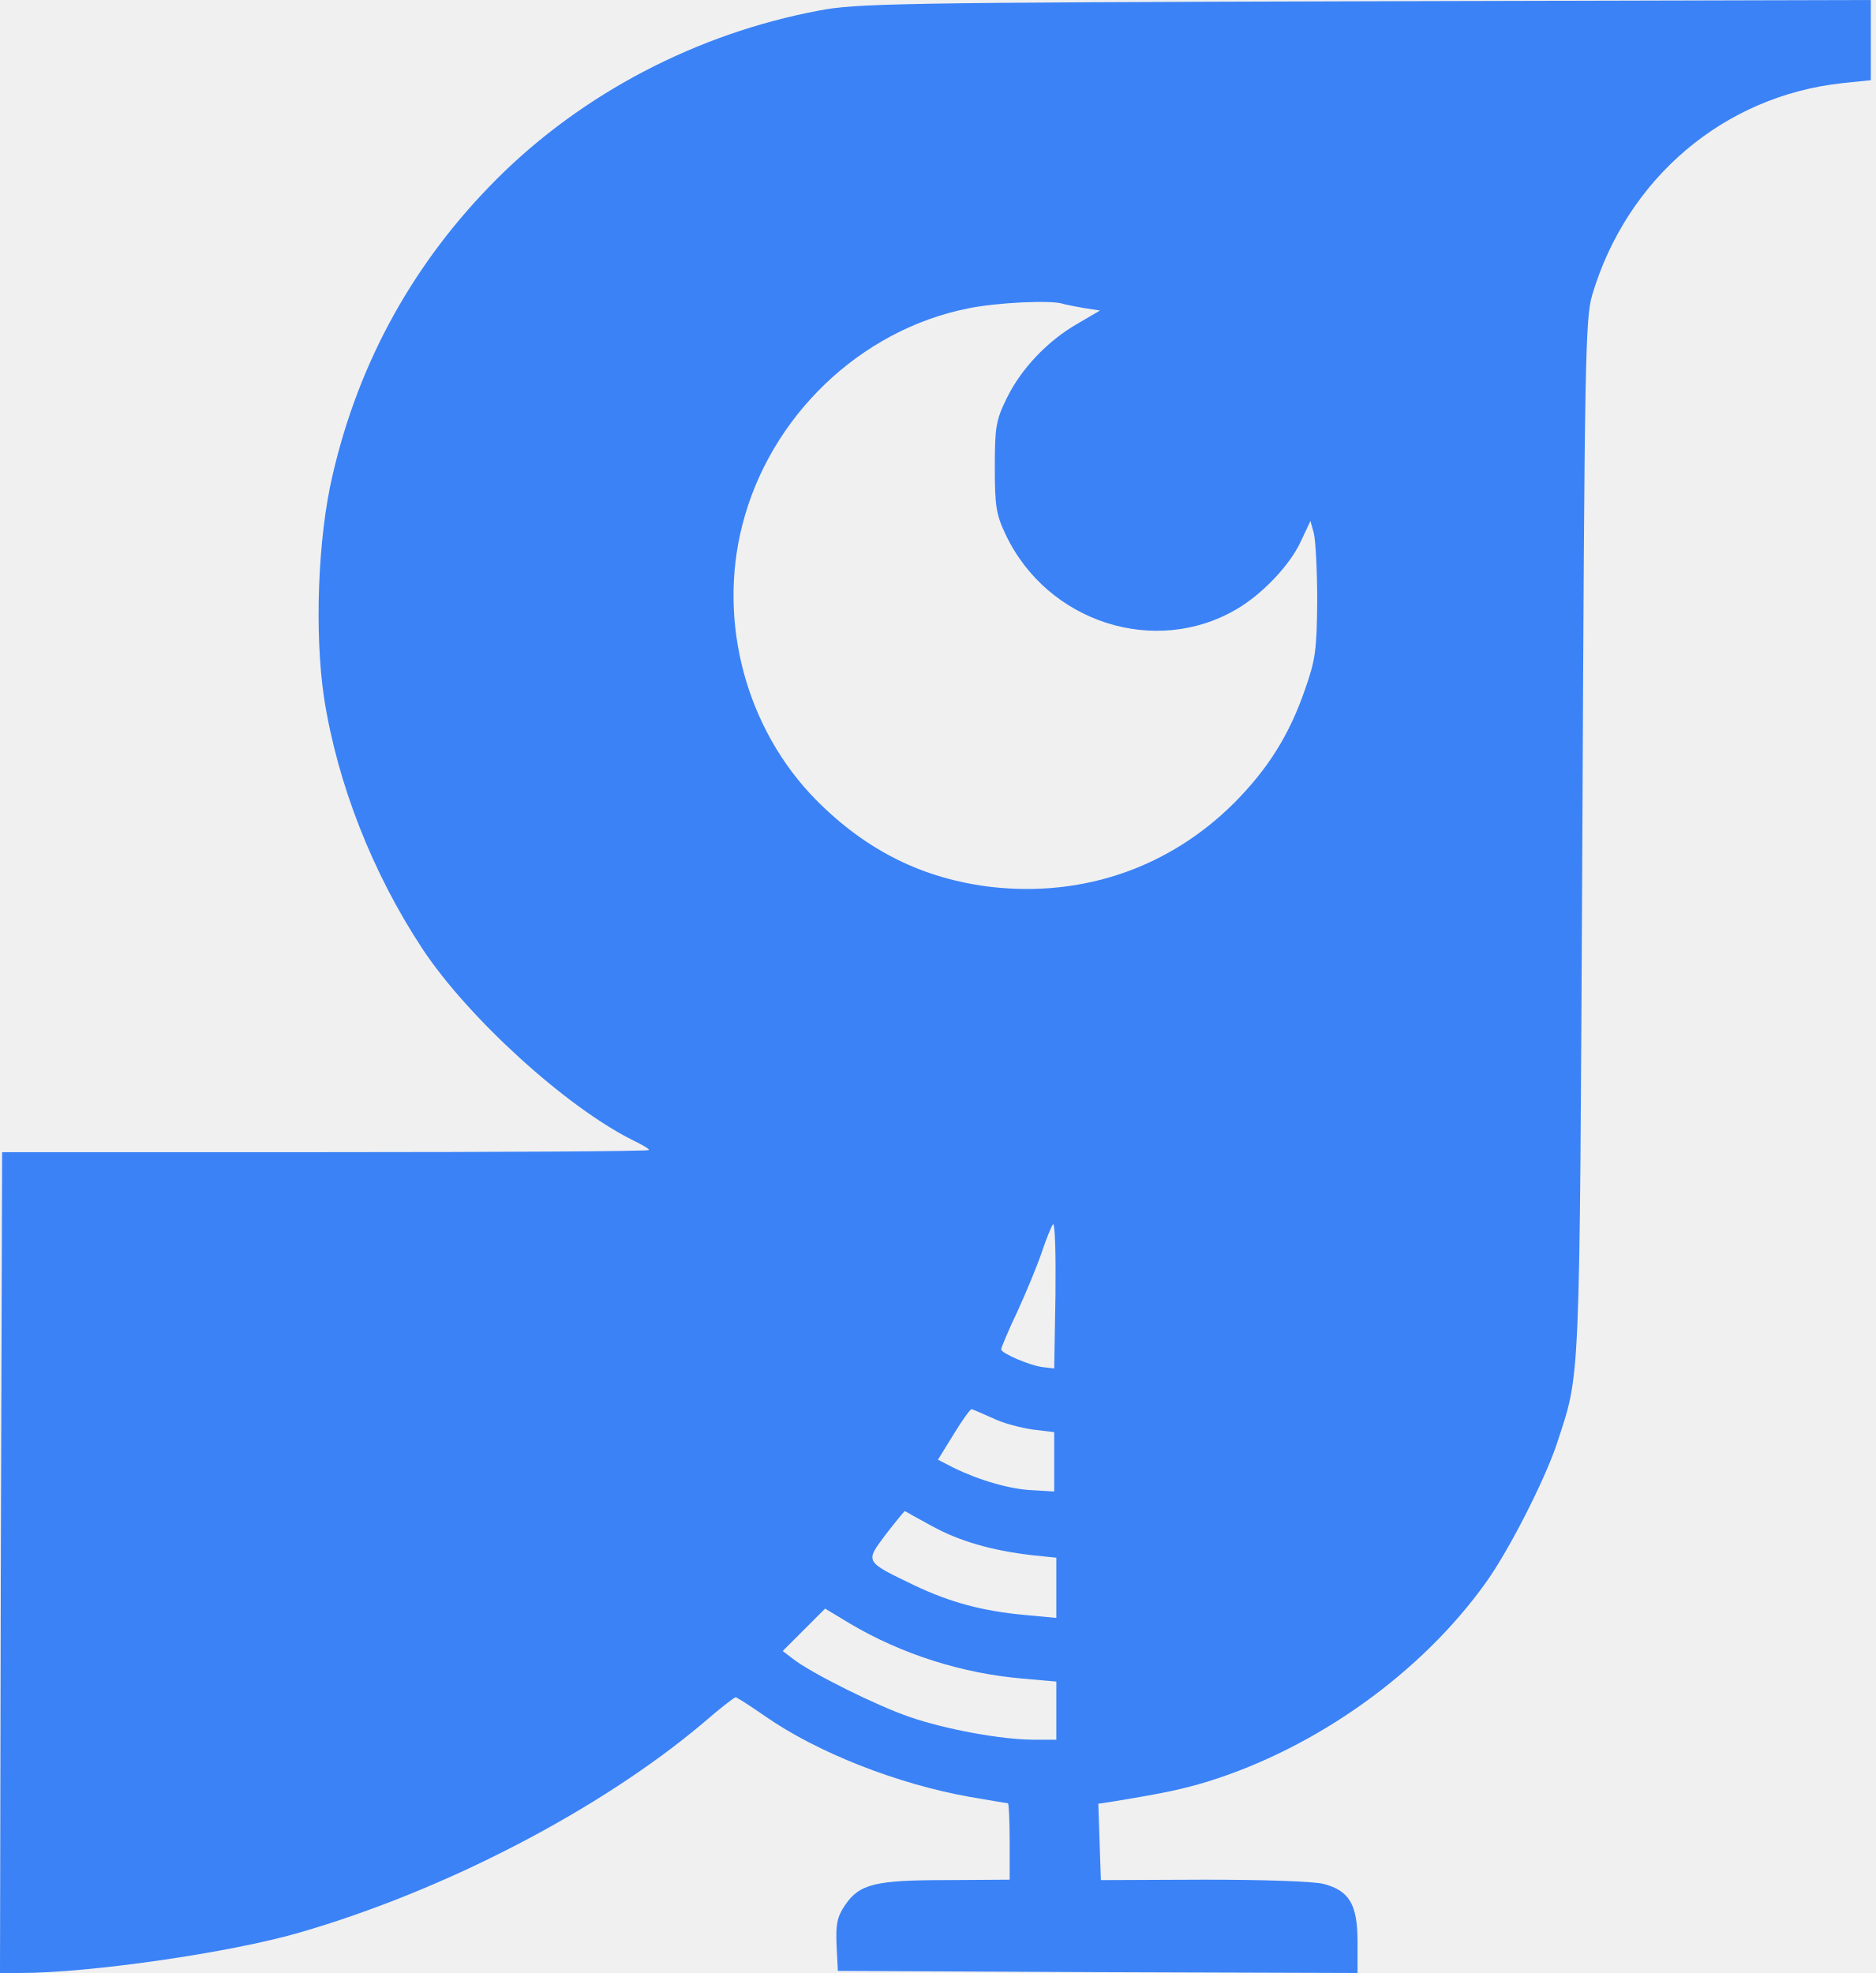
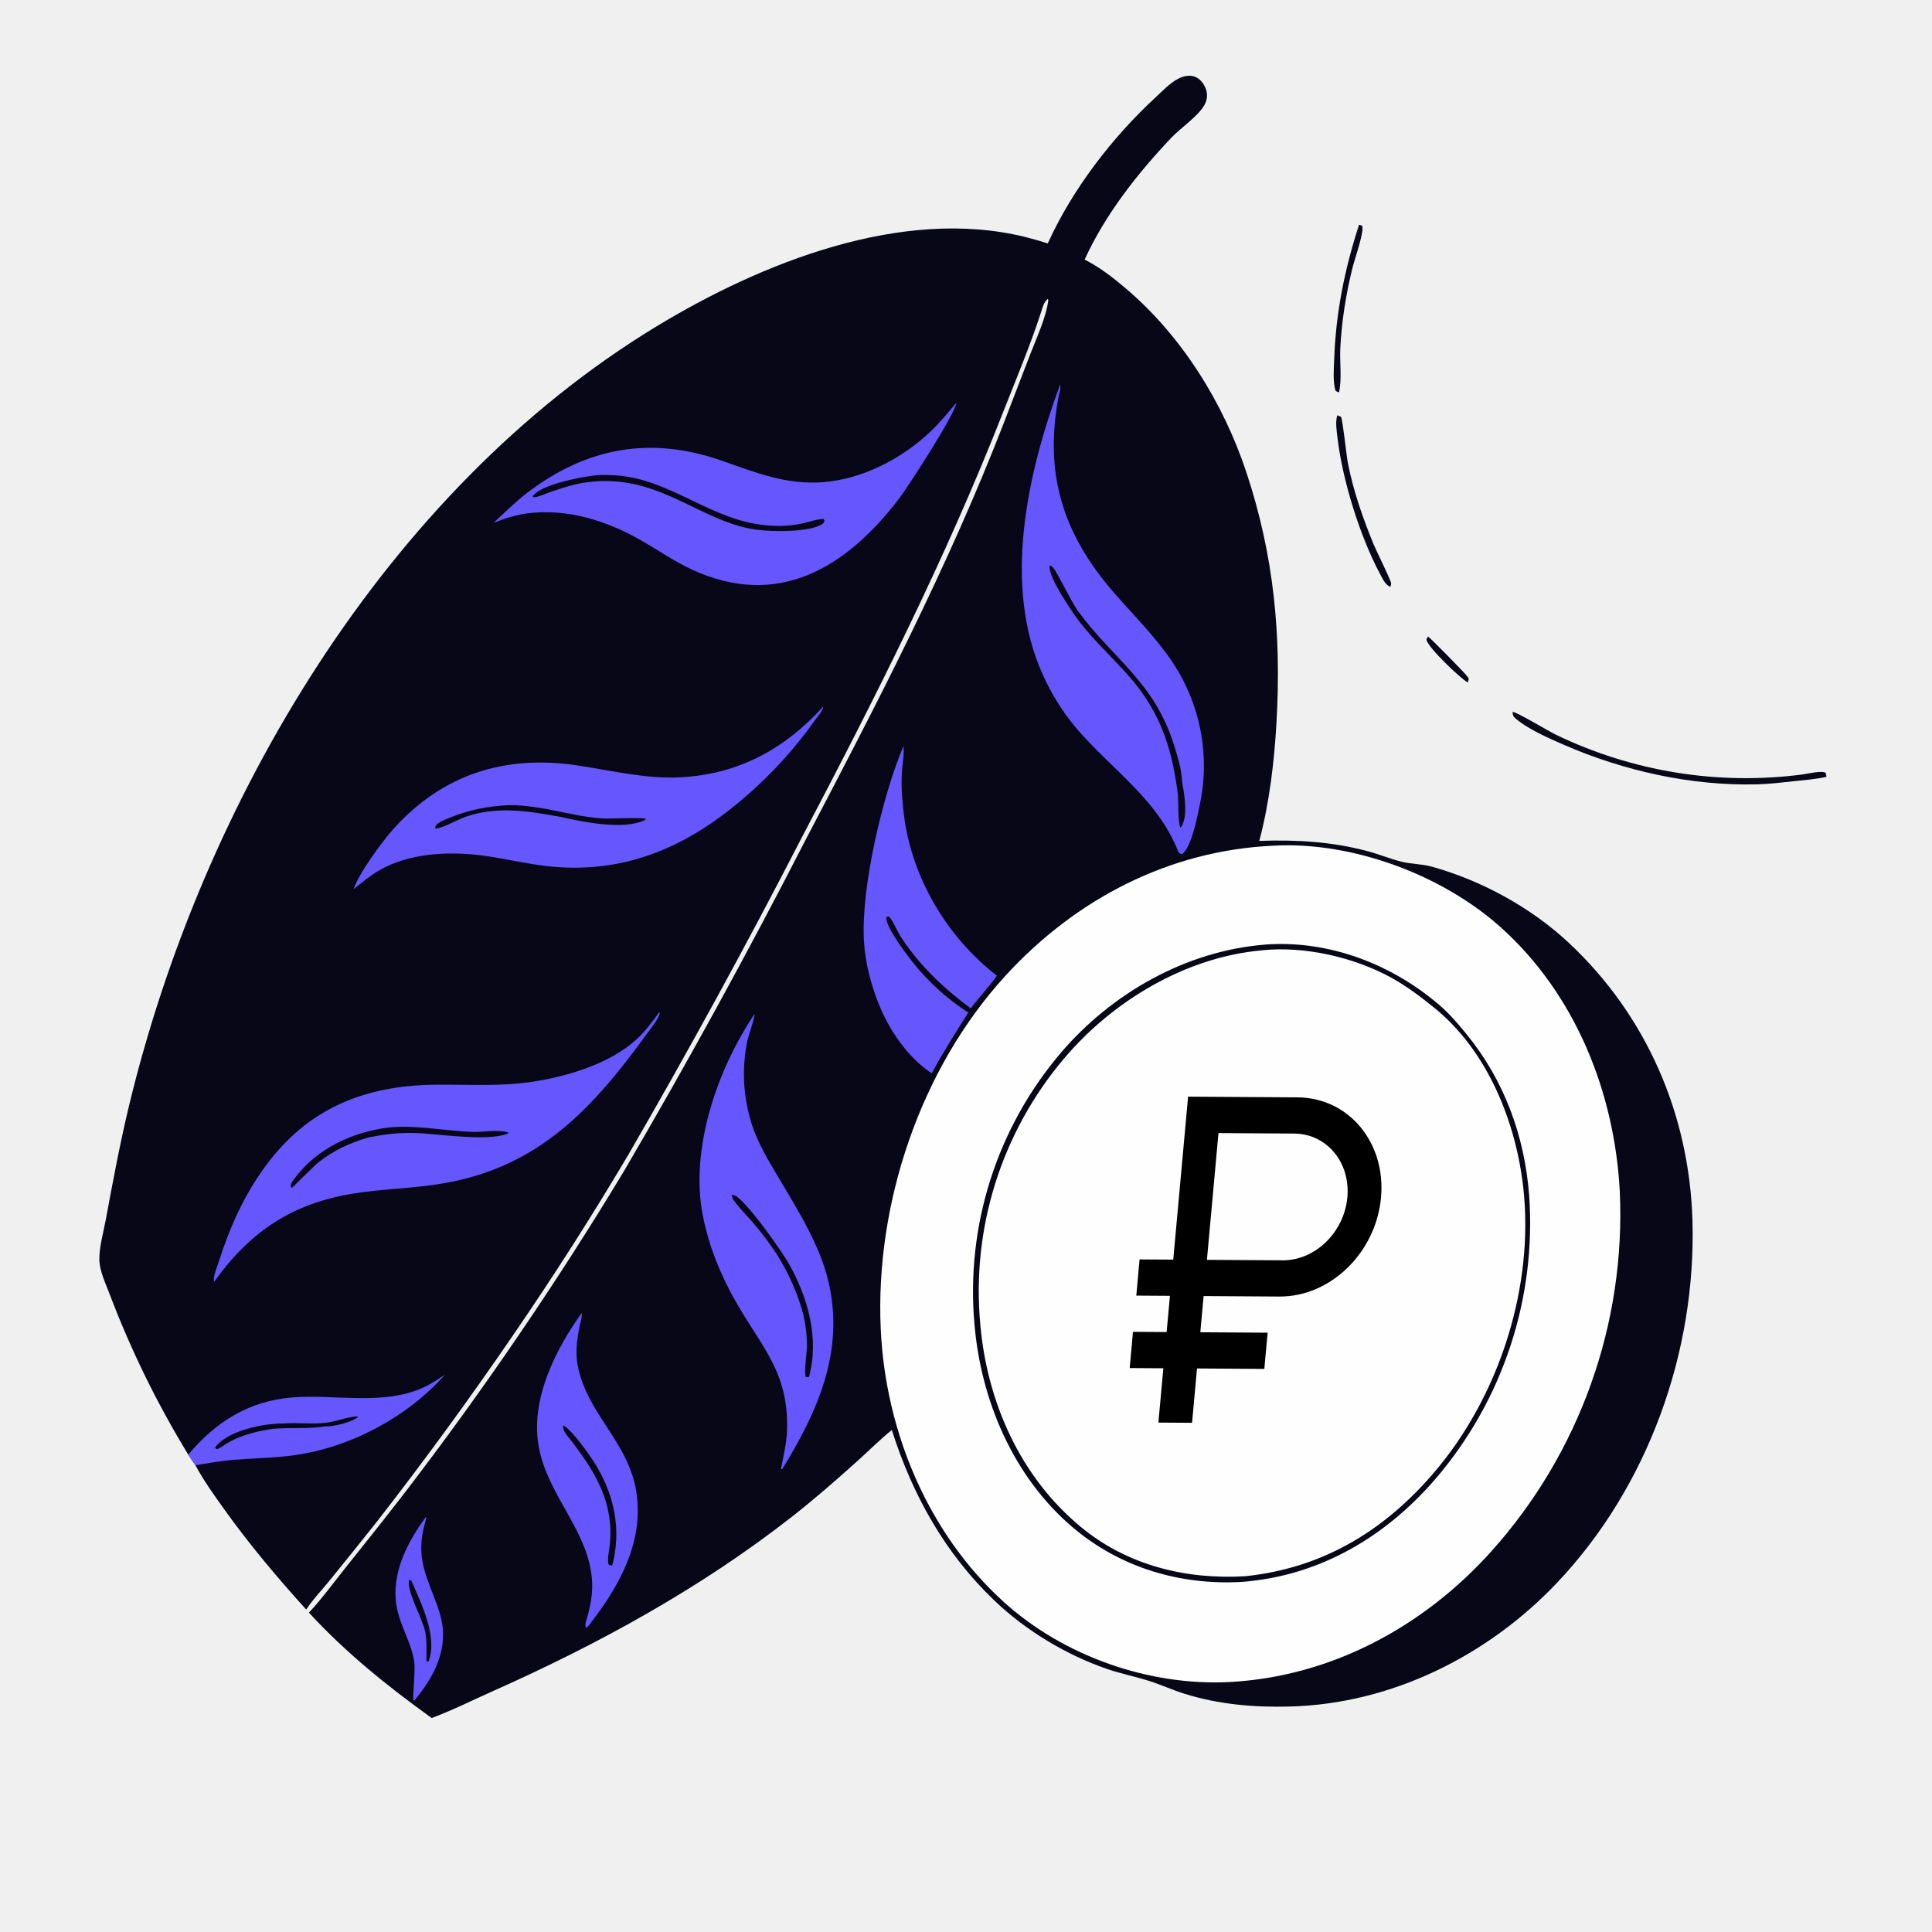
- <svg xmlns="http://www.w3.org/2000/svg" width="270" height="284" viewBox="0 0 270 284" fill="none">
-   <path d="M269.284 5.74V11.541L265.193 11.968C248.156 13.8 234.173 25.646 229.166 42.499C228.189 45.858 228.067 51.842 227.762 120.659C227.334 201.627 227.517 197.231 224.037 207.978C222.266 213.168 217.259 223.06 213.901 227.762C204.619 240.768 189.537 251.576 173.783 256.461C170.302 257.499 167.982 258.049 160.105 259.331L158.09 259.636L158.273 265.132L158.456 270.627L173.294 270.566C181.965 270.566 189.109 270.811 190.514 271.177C194.239 272.154 195.399 274.169 195.399 279.481V284L157.968 283.878L120.598 283.695L120.414 280.031C120.292 276.978 120.476 275.94 121.636 274.23C123.712 271.177 125.971 270.627 136.291 270.627L145.328 270.566V265.071C145.328 262.018 145.206 259.575 145.084 259.575C144.961 259.575 142.519 259.148 139.649 258.659C129.207 256.827 117.606 252.248 110.156 247.057C107.958 245.531 106.065 244.31 105.882 244.31C105.698 244.31 103.561 245.958 101.18 248.034C86.403 260.491 63.993 272.154 43.049 278.199C33.157 281.069 12.945 284 2.87 284H-9.536e-05L0.122 224.892L0.305 165.845H46.896C72.481 165.845 93.425 165.723 93.425 165.539C93.425 165.356 92.387 164.746 91.105 164.135C81.518 159.372 67.412 146.549 60.818 136.596C53.612 125.666 48.605 112.904 46.651 100.508C45.247 91.166 45.735 77.427 47.873 68.39C51.658 51.964 59.658 37.614 71.504 25.768C83.838 13.434 100.325 4.824 117.85 1.527C123.162 0.488 129.513 0.366 196.437 0.183L269.284 -6.29202e-06V5.74ZM139.344 44.392C123.773 47.506 110.828 59.963 106.859 75.534C103.256 89.517 107.408 104.966 117.483 115.163C124.75 122.491 132.932 126.521 142.763 127.681C155.953 129.146 168.348 124.872 177.691 115.53C182.515 110.645 185.568 105.821 187.827 99.287C189.354 94.952 189.537 93.547 189.598 86.464C189.598 82.067 189.354 77.732 189.109 76.755L188.621 74.984L187.216 77.976C185.629 81.396 181.66 85.548 177.996 87.685C166.272 94.585 150.762 89.578 144.778 76.999C143.374 74.068 143.191 72.847 143.191 67.229C143.191 61.428 143.374 60.452 144.9 57.337C146.976 53.063 150.823 49.033 155.098 46.59L158.334 44.697L155.953 44.331C154.67 44.087 153.266 43.843 152.961 43.721C151.312 43.171 143.496 43.537 139.344 44.392ZM149.969 180.194C149.358 182.026 147.77 185.873 146.488 188.682C145.145 191.491 144.107 193.994 144.107 194.239C144.107 194.788 148.32 196.62 150.213 196.803L151.739 196.986L151.923 186.301C151.984 180.439 151.861 175.92 151.556 176.225C151.312 176.592 150.579 178.363 149.969 180.194ZM137.268 206.451L135.008 210.115L137.268 211.275C140.87 213.046 145.389 214.389 148.686 214.511L151.739 214.694V210.42V206.146L148.686 205.779C146.976 205.535 144.351 204.863 142.885 204.131C141.359 203.459 140.015 202.848 139.832 202.848C139.649 202.848 138.489 204.436 137.268 206.451ZM127.498 220.862C124.506 224.892 124.383 224.709 131.589 228.189C136.718 230.632 141.42 231.914 147.526 232.464L152.045 232.891V228.556V224.22L148.503 223.854C142.763 223.182 138.061 221.839 134.092 219.641C132.077 218.541 130.307 217.564 130.245 217.503C130.184 217.503 128.963 218.969 127.498 220.862ZM114.186 238.814C116.751 240.829 126.215 245.531 130.856 247.118C136.107 248.95 144.29 250.416 148.747 250.416H152.045V246.203V242.05L147.221 241.623C138.55 240.89 129.818 238.142 122.307 233.685L118.766 231.548L115.713 234.601L112.66 237.654L114.186 238.814Z" fill="#3B82F6" />
+ <svg xmlns="http://www.w3.org/2000/svg" width="100" height="100" viewBox="0 0 100 100" fill="none">
+   <g clip-path="url(#clip0_18_2168)">
+     <path d="M73.921 32.951C74.002 32.989 75.85 34.853 75.981 35.051C76.049 35.154 76.003 35.215 75.97 35.324C75.564 35.096 73.944 33.543 73.838 33.131C73.818 33.054 73.879 33.011 73.921 32.951Z" fill="#080717" />
+     <path d="M70.346 11.63L70.503 11.685C70.626 11.978 70.13 13.371 70.03 13.764C69.679 15.152 69.437 16.623 69.373 18.054C69.341 18.762 69.462 19.624 69.309 20.305C69.21 20.281 69.194 20.279 69.118 20.205C68.985 19.699 69.04 19.136 69.057 18.619C69.138 16.206 69.598 13.924 70.346 11.63Z" fill="#080717" />
+     <path d="M69.218 21.494L69.409 21.574C69.505 21.741 69.685 23.55 69.768 23.974C70.051 25.418 70.542 26.826 71.102 28.184C71.228 28.491 72.01 30.063 72.006 30.203C72.004 30.26 71.982 30.315 71.97 30.372C71.715 30.296 71.567 29.961 71.447 29.738C70.394 27.783 69.489 24.87 69.228 22.661C69.186 22.296 69.109 21.852 69.218 21.494Z" fill="#080717" />
+     <path d="M78.292 36.846C78.526 36.859 80.142 37.842 80.541 38.032C80.786 38.151 81.034 38.265 81.284 38.374C81.533 38.484 81.785 38.589 82.039 38.689C82.292 38.789 82.547 38.885 82.804 38.976C83.061 39.068 83.32 39.154 83.58 39.236C83.84 39.318 84.102 39.395 84.365 39.467C84.627 39.539 84.891 39.607 85.157 39.67C85.422 39.733 85.689 39.791 85.956 39.844C86.224 39.897 86.492 39.945 86.761 39.989C87.03 40.032 87.3 40.071 87.571 40.104C87.841 40.138 88.112 40.167 88.384 40.191C88.656 40.214 88.928 40.233 89.2 40.247C89.472 40.261 89.745 40.27 90.017 40.275C90.29 40.279 90.563 40.278 90.835 40.272C91.108 40.267 91.38 40.256 91.652 40.24C91.925 40.225 92.197 40.204 92.468 40.179C92.74 40.153 93.01 40.123 93.281 40.088C93.552 40.051 94.297 39.869 94.502 40.004L94.539 40.209C93.988 40.333 93.397 40.378 92.836 40.437C92.218 40.503 91.593 40.579 90.971 40.596C87.552 40.69 84.049 39.903 80.927 38.544C80.151 38.207 79.05 37.722 78.429 37.173C78.305 37.064 78.303 37.008 78.292 36.846Z" fill="#080717" />
+     <path d="M54.233 12.598C55.51 9.786 57.571 7.103 59.84 5.015C60.234 4.652 60.671 4.169 61.184 3.988C61.426 3.903 61.687 3.888 61.922 4.004C62.178 4.13 62.37 4.423 62.443 4.692C62.514 4.955 62.464 5.23 62.326 5.462C61.977 6.049 61.114 6.615 60.626 7.131C58.871 8.983 57.206 11.102 56.14 13.437C56.922 13.832 57.602 14.362 58.267 14.926C61.176 17.393 63.333 20.872 64.523 24.478C65.943 28.782 66.324 32.853 66.073 37.36C65.96 39.4 65.706 41.548 65.181 43.524C67.089 43.458 68.92 43.56 70.773 44.053C71.366 44.211 71.936 44.447 72.529 44.599C73.041 44.73 73.584 44.713 74.092 44.853C76.679 45.571 79.245 46.969 81.207 48.806C85.227 52.57 87.439 57.683 87.601 63.169C87.802 69.976 85.301 76.952 80.595 81.921C77.002 85.715 72.017 88.192 66.763 88.33C64.905 88.379 63.083 88.223 61.302 87.666C60.674 87.469 60.076 87.193 59.451 86.996C58.746 86.775 58.021 86.631 57.319 86.391C55.196 85.666 53.099 84.399 51.481 82.855C48.914 80.406 47.225 77.378 46.16 74.016C45.554 74.504 45.002 75.062 44.423 75.583C43.302 76.592 42.148 77.601 40.959 78.53C36.255 82.208 30.955 85.111 25.512 87.532C24.467 87.997 23.413 88.528 22.343 88.924C20.061 87.281 17.899 85.548 15.99 83.469C16.644 82.772 17.215 81.984 17.811 81.237C18.854 79.932 19.893 78.631 20.915 77.308C22.966 74.635 24.941 71.906 26.839 69.121C28.738 66.337 30.557 63.502 32.297 60.616C35.573 55.018 38.691 49.332 41.651 43.56C45.369 36.463 49.097 29.305 51.985 21.82L53.322 18.344C53.64 17.513 54.158 16.411 54.259 15.535L54.236 15.47C54.027 15.63 53.967 15.907 53.889 16.146C53.326 17.889 52.594 19.619 51.925 21.325C48.938 28.936 45.252 36.223 41.447 43.452C38.604 48.969 35.626 54.413 32.514 59.783C30.644 62.937 28.673 66.025 26.599 69.048C24.331 72.366 21.962 75.611 19.492 78.781C18.674 79.813 17.85 80.839 17.018 81.859C16.634 82.332 16.18 82.801 15.85 83.309C14.331 81.635 12.91 79.944 11.594 78.104C11.074 77.378 10.537 76.63 10.116 75.841C9.983 75.662 9.862 75.479 9.744 75.29C9.34 74.63 8.953 73.96 8.581 73.282C8.208 72.604 7.852 71.918 7.512 71.223C7.172 70.528 6.848 69.826 6.541 69.116C6.233 68.406 5.942 67.689 5.668 66.966C5.47 66.441 5.158 65.794 5.143 65.227C5.126 64.565 5.356 63.781 5.477 63.123C5.842 61.149 6.215 59.153 6.686 57.201C10.469 41.536 19.946 25.416 33.966 16.903C39.373 13.62 46.666 10.684 53.069 12.267C53.46 12.367 53.848 12.477 54.233 12.598Z" fill="#080717" />
+     <path d="M22.05 78.505C22.062 78.612 22.069 78.576 22.041 78.671C21.533 80.371 21.907 81.224 22.525 82.817C22.706 83.283 22.867 83.768 22.916 84.269C23.054 85.701 22.337 86.94 21.458 88.01L21.395 88.014C21.351 87.905 21.501 86.451 21.445 86.04C21.308 85.03 20.686 84.127 20.521 83.103C20.251 81.415 21.084 79.83 22.05 78.505Z" fill="#6556FE" />
+     <path d="M21.181 81.757L21.297 81.826C21.804 83 22.666 84.718 22.181 85.997L22.114 86.009C22.067 85.917 22.07 85.952 22.071 85.859C22.071 85.417 22.097 84.902 22.012 84.469C21.878 83.784 21.02 82.344 21.181 81.757Z" fill="#080717" />
+     <path d="M23.032 71.153C21.081 73.35 18.142 74.916 15.248 75.319C14.19 75.467 13.109 75.476 12.044 75.564C11.397 75.619 10.755 75.734 10.115 75.841C9.983 75.662 9.861 75.479 9.743 75.29C11.157 73.606 12.871 72.522 15.086 72.334C17.293 72.148 19.732 72.761 21.834 71.853C22.262 71.668 22.645 71.411 23.032 71.153Z" fill="#6556FE" />
+     <path d="M14.684 73.679C15.409 73.623 16.156 73.724 16.872 73.642C17.421 73.58 17.949 73.333 18.502 73.314L18.532 73.361L18.555 73.332C18.535 73.347 18.515 73.362 18.494 73.377C18.11 73.641 17.262 73.847 16.801 73.831C15.938 73.974 14.991 73.875 14.111 73.957C13.356 74.072 12.644 74.239 11.958 74.586C11.701 74.716 11.493 74.902 11.226 75.016L11.135 74.917L11.062 75.033C11.079 74.991 11.081 74.98 11.112 74.939C11.64 74.229 12.821 73.904 13.649 73.762C13.997 73.716 14.333 73.677 14.684 73.679Z" fill="#080717" />
+     <path d="M30.111 67.958C30.136 68.16 30.046 68.421 30.006 68.621C29.852 69.386 29.758 70.058 29.932 70.832C30.496 73.327 32.635 74.736 32.963 77.407C33.279 79.967 31.978 82.211 30.46 84.154L30.337 84.258C30.237 84.119 30.367 83.811 30.413 83.647C30.625 82.874 30.719 82.194 30.599 81.391C30.24 78.99 28.267 77.245 27.866 74.769C27.48 72.391 28.755 69.845 30.111 67.958Z" fill="#6556FE" />
+     <path d="M29.145 73.771C29.637 74.029 30.6 75.415 30.893 75.913C31.833 77.506 32.158 79.243 31.686 81.047L31.509 80.989C31.412 80.781 31.535 80.221 31.561 79.968C31.785 77.786 30.841 76.239 29.565 74.566C29.381 74.324 29.119 74.086 29.145 73.771Z" fill="#080717" />
+     <path d="M46.766 38.611C46.813 39.048 46.699 39.597 46.677 40.049C46.64 40.8 46.701 41.532 46.799 42.275C47.222 45.477 49.042 48.535 51.6 50.502C51.191 51.093 50.676 51.614 50.246 52.194C48.843 51.148 47.666 50.042 46.682 48.578C46.447 48.229 46.305 47.831 46.065 47.49C46.024 47.433 46 47.447 45.934 47.436L45.871 47.498C45.879 48.037 46.875 49.332 47.224 49.783C47.427 50.04 47.641 50.288 47.864 50.528C48.088 50.767 48.321 50.997 48.564 51.217C48.806 51.437 49.058 51.647 49.318 51.846C49.578 52.046 49.846 52.234 50.121 52.411C49.455 53.451 48.813 54.471 48.221 55.555C46.999 54.738 46.044 53.352 45.5 52.005C45.081 50.966 44.79 49.865 44.72 48.745C44.546 45.982 45.68 41.164 46.766 38.611Z" fill="#6556FE" />
+     <path d="M39.049 52.491C39.099 52.585 38.726 53.658 38.686 53.855C38.651 54.021 38.621 54.187 38.597 54.354C38.572 54.521 38.553 54.689 38.538 54.857C38.523 55.025 38.514 55.194 38.509 55.363C38.505 55.531 38.505 55.7 38.51 55.869C38.516 56.038 38.526 56.206 38.542 56.374C38.557 56.542 38.578 56.71 38.604 56.877C38.629 57.044 38.66 57.21 38.695 57.375C38.73 57.54 38.771 57.704 38.816 57.867C39.134 59.044 39.754 60.04 40.371 61.076C41.332 62.691 42.437 64.465 42.875 66.313C43.73 69.922 42.335 73.039 40.488 76.043C40.455 76.055 40.478 76.05 40.419 76.029C40.55 75.37 40.716 74.704 40.737 74.031C40.829 71.043 39.464 69.785 38.105 67.41C37.301 66.003 36.689 64.507 36.377 62.912C35.703 59.461 37.122 55.369 39.049 52.491Z" fill="#6556FE" />
+     <path d="M37.868 61.847C37.911 61.849 37.947 61.848 37.989 61.86C38.544 62.025 40.445 64.734 40.801 65.356C41.809 67.117 42.42 69.261 41.873 71.272C41.828 71.28 41.757 71.275 41.709 71.275C41.604 71.126 41.767 69.915 41.769 69.645C41.768 69.467 41.761 69.288 41.746 69.11C41.732 68.932 41.711 68.754 41.682 68.578C41.654 68.401 41.619 68.226 41.578 68.052C41.536 67.878 41.488 67.706 41.433 67.536C41.284 67.077 41.107 66.629 40.902 66.192C40.697 65.755 40.465 65.332 40.207 64.924C39.841 64.365 39.441 63.831 39.007 63.322C38.679 62.943 38.31 62.577 38.014 62.174C37.933 62.064 37.894 61.98 37.868 61.847Z" fill="#080717" />
+     <path d="M42.609 36.574C42.608 36.587 42.609 36.601 42.607 36.614C42.571 36.808 42.285 37.134 42.16 37.309C41.853 37.74 41.531 38.16 41.193 38.569C40.856 38.978 40.504 39.374 40.139 39.757C39.773 40.141 39.394 40.511 39.002 40.867C38.61 41.223 38.205 41.565 37.789 41.893C34.977 44.108 31.909 45.242 28.291 44.828C27.121 44.694 25.972 44.398 24.801 44.261C23.099 44.064 21.154 44.172 19.636 45.045C19.16 45.318 18.736 45.678 18.308 46.018C18.564 45.209 19.809 43.518 20.388 42.878C22.941 40.055 26.172 39.06 29.891 39.618C31.654 39.883 33.429 40.326 35.223 40.233C38.215 40.078 40.615 38.773 42.609 36.574Z" fill="#6556FE" />
+     <path d="M26.378 41.672C28.134 41.688 29.489 42.234 31.117 42.359C31.53 42.391 33.225 42.294 33.434 42.383L33.391 42.442C32.302 42.982 30.17 42.547 29.015 42.282C27.384 41.986 25.757 41.713 24.135 42.265C23.616 42.441 23.082 42.8 22.55 42.895L22.524 42.835C22.536 42.788 22.54 42.762 22.57 42.72C22.694 42.549 22.999 42.441 23.19 42.361C24.26 41.915 25.224 41.726 26.378 41.672Z" fill="#080717" />
+     <path d="M34.122 52.392L34.149 52.428C34.088 52.746 33.726 53.175 33.533 53.441C30.696 57.356 27.92 60.404 22.917 61.256C21.367 61.521 19.794 61.529 18.245 61.785C15.095 62.306 12.931 63.759 11.083 66.346C11.079 66.326 11.073 66.306 11.071 66.286C11.049 66.009 11.235 65.579 11.32 65.314C11.891 63.532 12.619 61.889 13.729 60.373C15.925 57.374 18.861 56.187 22.513 56.145C24.242 56.124 25.919 56.251 27.643 55.979C29.427 55.697 31.565 55.049 32.932 53.81C33.394 53.391 33.758 52.894 34.122 52.392Z" fill="#6556FE" />
+     <path d="M20.05 58.366C20.45 58.323 20.862 58.316 21.264 58.33C22.333 58.366 23.394 58.553 24.465 58.587C25.035 58.605 25.775 58.45 26.314 58.618L26.287 58.674C25.162 59.116 22.611 58.66 21.334 58.639C20.557 58.626 19.842 58.724 19.084 58.871C18.121 59.145 17.264 59.545 16.475 60.169C16.299 60.309 15.141 61.454 15.139 61.455C15.113 61.466 15.083 61.459 15.055 61.461C15.029 61.271 15.165 61.102 15.275 60.957C16.43 59.44 18.196 58.621 20.05 58.366Z" fill="#080717" />
+     <path d="M54.866 19.917C54.93 20.045 54.836 20.308 54.807 20.455C54.022 24.47 54.988 27.599 57.65 30.668C58.677 31.854 59.799 32.947 60.674 34.256C60.719 34.323 60.763 34.39 60.806 34.458C60.849 34.526 60.892 34.595 60.933 34.664C60.974 34.733 61.015 34.802 61.055 34.872C61.095 34.942 61.133 35.013 61.171 35.084C61.209 35.154 61.246 35.226 61.283 35.298C61.319 35.37 61.354 35.442 61.389 35.515C61.423 35.587 61.456 35.661 61.489 35.734C61.522 35.808 61.553 35.882 61.584 35.956C61.614 36.031 61.644 36.105 61.673 36.181C61.702 36.256 61.73 36.331 61.757 36.407C61.784 36.483 61.81 36.559 61.835 36.636C61.86 36.712 61.884 36.789 61.907 36.866C61.93 36.943 61.952 37.02 61.973 37.098C61.994 37.176 62.015 37.254 62.034 37.332C62.053 37.41 62.071 37.488 62.089 37.567C62.106 37.646 62.122 37.724 62.137 37.803C62.153 37.883 62.167 37.962 62.18 38.041C62.194 38.12 62.206 38.2 62.217 38.28C62.229 38.359 62.239 38.439 62.248 38.519C62.258 38.599 62.266 38.679 62.273 38.759C62.281 38.839 62.287 38.92 62.292 39C62.298 39.08 62.302 39.16 62.305 39.241C62.309 39.321 62.311 39.402 62.312 39.482C62.314 39.563 62.314 39.643 62.313 39.724C62.312 39.804 62.311 39.885 62.308 39.965C62.305 40.045 62.302 40.126 62.297 40.206C62.292 40.287 62.286 40.367 62.28 40.447C62.273 40.527 62.265 40.607 62.257 40.687C62.248 40.767 62.238 40.847 62.227 40.927C62.217 41.007 62.205 41.086 62.192 41.166C62.179 41.245 62.166 41.325 62.151 41.404C62.136 41.483 62.12 41.562 62.104 41.641C61.984 42.229 61.666 43.883 61.18 44.208C61.052 44.187 61.063 44.184 60.985 44.078C59.912 41.337 57.475 39.789 55.651 37.622C55.484 37.42 55.324 37.213 55.17 37C55.017 36.787 54.871 36.57 54.732 36.347C54.594 36.124 54.462 35.898 54.339 35.666C54.215 35.435 54.1 35.2 53.992 34.961C51.866 30.32 53.177 24.489 54.866 19.917Z" fill="#6556FE" />
+     <path d="M60.97 41.123C60.619 38.46 59.972 36.635 58.113 34.641C57.381 33.856 56.6 33.099 55.933 32.258C55.54 31.763 54.258 29.882 54.325 29.311L54.374 29.273C54.429 29.304 54.428 29.3 54.483 29.35C54.681 29.531 55.475 31.197 55.812 31.652C57.691 34.186 59.749 35.299 60.774 38.588C60.96 39.185 61.16 39.824 61.184 40.453C61.292 41.034 61.455 42.013 61.248 42.565C61.239 42.587 61.232 42.61 61.223 42.633C61.188 42.725 61.173 42.773 61.096 42.837C60.968 42.558 60.994 41.502 60.97 41.123Z" fill="#080717" />
+     <path d="M49.502 20.846C49.459 21.396 47.017 25.177 46.533 25.811C43.794 29.397 40.269 31.534 35.818 29.482C34.929 29.071 34.126 28.515 33.281 28.025C31.457 26.965 29.37 26.291 27.245 26.578C26.651 26.667 26.101 26.839 25.545 27.064C26.115 26.538 26.68 25.97 27.297 25.5C30.401 23.139 33.705 22.558 37.396 23.857C39.135 24.469 40.72 25.107 42.612 24.956C44.646 24.793 46.634 23.765 48.116 22.382C48.621 21.911 49.057 21.372 49.502 20.846Z" fill="#6556FE" />
+     <path d="M30.646 24.628C30.965 24.571 31.34 24.585 31.663 24.595C34.417 24.678 36.455 26.655 39.091 27.113C39.921 27.257 40.77 27.271 41.592 27.08C41.919 27.004 42.293 26.866 42.628 26.863L42.676 26.946C42.648 27.029 42.654 27.054 42.579 27.11C41.977 27.554 40.004 27.525 39.252 27.427C36.835 27.152 34.942 25.349 32.35 24.974C31.609 24.867 30.883 24.871 30.145 24.999C29.557 25.102 29.011 25.287 28.449 25.479C28.23 25.554 27.907 25.713 27.681 25.734C27.641 25.738 27.602 25.716 27.562 25.707C27.571 25.692 27.579 25.677 27.589 25.663C28.013 25.096 29.954 24.709 30.646 24.628Z" fill="#080717" />
+     <path d="M65.944 43.771C70.016 43.553 74.651 45.291 77.66 47.981C81.529 51.439 83.567 56.523 83.839 61.65C83.849 61.861 83.856 62.073 83.861 62.284C83.865 62.495 83.868 62.707 83.867 62.919C83.867 63.13 83.864 63.342 83.858 63.553C83.852 63.764 83.844 63.976 83.833 64.187C83.823 64.398 83.809 64.609 83.793 64.82C83.778 65.031 83.759 65.242 83.738 65.453C83.717 65.663 83.693 65.873 83.667 66.083C83.641 66.293 83.612 66.503 83.581 66.712C83.55 66.921 83.516 67.13 83.48 67.338C83.444 67.547 83.405 67.755 83.364 67.962C83.322 68.17 83.278 68.376 83.232 68.583C83.186 68.789 83.137 68.995 83.085 69.2C83.034 69.406 82.98 69.61 82.924 69.814C82.867 70.018 82.809 70.221 82.747 70.423C82.686 70.626 82.622 70.828 82.556 71.028C82.49 71.229 82.421 71.43 82.35 71.629C82.279 71.828 82.206 72.026 82.13 72.224C82.054 72.421 81.976 72.618 81.895 72.813C81.814 73.009 81.731 73.204 81.646 73.397C81.561 73.591 81.473 73.783 81.383 73.975C81.293 74.166 81.201 74.356 81.106 74.545C81.011 74.734 80.914 74.922 80.815 75.109C80.716 75.296 80.614 75.482 80.51 75.666C80.407 75.85 80.301 76.033 80.193 76.215C80.085 76.397 79.974 76.577 79.862 76.757C79.749 76.936 79.634 77.113 79.517 77.29C79.4 77.466 79.281 77.641 79.16 77.814C79.039 77.988 78.916 78.159 78.79 78.33C78.665 78.5 78.538 78.669 78.408 78.837C78.279 79.004 78.147 79.169 78.014 79.334C77.881 79.498 77.745 79.66 77.608 79.821C77.47 79.982 77.331 80.141 77.19 80.299C73.689 84.193 68.917 86.781 63.635 87.062C59.472 87.272 55.065 85.728 51.961 82.922C48.014 79.353 45.828 74.056 45.587 68.793C45.289 62.31 47.638 55.317 52.037 50.51C55.681 46.528 60.522 44.009 65.944 43.771Z" fill="#FEFEFF" />
+     <path d="M65.434 48.897C65.452 48.895 65.469 48.893 65.487 48.891C68.777 48.646 72.037 49.901 74.512 52.03C75.02 52.466 75.45 52.97 75.874 53.486C77.852 55.895 78.91 58.775 79.149 61.867C79.161 62.031 79.17 62.196 79.178 62.361C79.186 62.526 79.191 62.69 79.195 62.855C79.198 63.02 79.2 63.185 79.2 63.35C79.199 63.515 79.197 63.68 79.192 63.845C79.188 64.01 79.182 64.174 79.173 64.339C79.165 64.504 79.154 64.669 79.142 64.833C79.13 64.998 79.115 65.162 79.099 65.326C79.082 65.49 79.064 65.654 79.044 65.818C79.023 65.981 79.001 66.145 78.977 66.308C78.952 66.471 78.926 66.634 78.897 66.796C78.869 66.959 78.839 67.121 78.807 67.283C78.774 67.445 78.74 67.606 78.704 67.767C78.668 67.928 78.63 68.088 78.59 68.248C78.549 68.408 78.507 68.568 78.464 68.727C78.42 68.886 78.374 69.044 78.326 69.202C78.278 69.36 78.228 69.517 78.177 69.674C78.125 69.83 78.072 69.986 78.016 70.142C77.961 70.297 77.903 70.452 77.844 70.606C77.785 70.76 77.724 70.913 77.661 71.065C77.598 71.218 77.534 71.37 77.467 71.52C77.4 71.671 77.332 71.821 77.262 71.971C77.192 72.12 77.12 72.268 77.046 72.416C76.972 72.563 76.896 72.71 76.819 72.856C76.741 73.001 76.662 73.146 76.581 73.29C76.5 73.433 76.418 73.576 76.333 73.718C76.249 73.859 76.163 74 76.075 74.14C75.987 74.279 75.898 74.418 75.806 74.555C75.715 74.693 75.622 74.829 75.528 74.964C75.433 75.1 75.337 75.234 75.24 75.366C75.142 75.499 75.042 75.631 74.942 75.761C74.841 75.892 74.738 76.021 74.634 76.149C74.53 76.277 74.424 76.404 74.317 76.529C71.715 79.556 68.294 81.575 64.27 81.88C61.083 82.058 57.998 81.149 55.54 79.07C52.456 76.462 50.761 72.477 50.434 68.497C50.42 68.341 50.409 68.184 50.399 68.027C50.389 67.871 50.381 67.714 50.376 67.557C50.37 67.4 50.366 67.243 50.364 67.086C50.362 66.929 50.362 66.772 50.364 66.615C50.366 66.458 50.37 66.301 50.375 66.144C50.381 65.987 50.389 65.83 50.398 65.673C50.408 65.516 50.42 65.36 50.433 65.203C50.447 65.047 50.462 64.891 50.48 64.735C50.497 64.579 50.517 64.423 50.538 64.267C50.559 64.111 50.582 63.956 50.607 63.801C50.632 63.646 50.659 63.491 50.688 63.337C50.717 63.183 50.748 63.029 50.781 62.875C50.814 62.721 50.848 62.568 50.885 62.416C50.921 62.263 50.96 62.111 51 61.959C51.04 61.807 51.082 61.656 51.126 61.505C51.17 61.354 51.216 61.204 51.264 61.054C51.312 60.905 51.361 60.756 51.413 60.607C51.464 60.459 51.517 60.311 51.573 60.164C51.628 60.017 51.684 59.871 51.743 59.725C51.802 59.579 51.862 59.434 51.925 59.29C51.987 59.146 52.051 59.003 52.117 58.86C52.182 58.718 52.25 58.576 52.319 58.435C52.389 58.294 52.46 58.154 52.533 58.015C52.605 57.876 52.68 57.737 52.756 57.6C52.832 57.463 52.91 57.326 52.99 57.191C53.069 57.056 53.151 56.921 53.233 56.788C53.316 56.654 53.401 56.522 53.487 56.391C53.573 56.259 53.661 56.129 53.75 56C53.84 55.871 53.931 55.743 54.023 55.616C54.116 55.489 54.21 55.364 54.306 55.239C54.401 55.114 54.498 54.991 54.597 54.869C54.696 54.747 54.796 54.626 54.898 54.506C57.533 51.415 61.364 49.23 65.434 48.897Z" fill="#080717" />
+     <path d="M65.318 49.19C65.336 49.188 65.354 49.184 65.372 49.182C67.539 48.969 70.062 49.545 71.975 50.584C72.768 51.015 73.52 51.584 74.223 52.151C77.004 54.391 78.49 58.108 78.856 61.578C79.378 66.537 77.677 71.962 74.551 75.824C71.941 79.049 68.648 81.146 64.462 81.584C61.376 81.769 58.337 81.023 55.926 79.02C52.804 76.426 51.099 72.579 50.743 68.584C50.728 68.43 50.716 68.276 50.705 68.122C50.694 67.968 50.686 67.814 50.679 67.66C50.672 67.505 50.667 67.351 50.664 67.197C50.661 67.043 50.66 66.888 50.66 66.734C50.661 66.579 50.664 66.425 50.669 66.271C50.673 66.117 50.68 65.962 50.688 65.808C50.697 65.654 50.707 65.5 50.719 65.346C50.731 65.192 50.746 65.038 50.762 64.885C50.778 64.731 50.796 64.578 50.816 64.425C50.836 64.272 50.858 64.119 50.881 63.967C50.905 63.814 50.931 63.662 50.958 63.51C50.986 63.358 51.015 63.206 51.046 63.055C51.078 62.904 51.111 62.753 51.146 62.603C51.181 62.453 51.218 62.303 51.257 62.153C51.295 62.004 51.336 61.855 51.378 61.706C51.421 61.558 51.465 61.41 51.511 61.263C51.557 61.116 51.605 60.969 51.655 60.823C51.705 60.677 51.757 60.531 51.81 60.386C51.863 60.241 51.919 60.097 51.975 59.954C52.032 59.81 52.091 59.667 52.152 59.526C52.212 59.383 52.275 59.242 52.339 59.102C52.403 58.961 52.468 58.822 52.536 58.683C52.603 58.544 52.673 58.406 52.744 58.269C52.815 58.132 52.887 57.996 52.962 57.86C53.036 57.725 53.112 57.591 53.19 57.457C53.267 57.324 53.347 57.191 53.428 57.06C53.509 56.928 53.591 56.798 53.675 56.669C53.76 56.539 53.846 56.411 53.933 56.284C54.02 56.157 54.109 56.03 54.2 55.905C54.29 55.78 54.383 55.656 54.476 55.534C54.57 55.411 54.665 55.289 54.761 55.169C54.858 55.049 54.956 54.929 55.056 54.812C57.577 51.813 61.381 49.532 65.318 49.19Z" fill="#FEFEFF" />
+     <path d="M64.758 57.285C65.53 57.24 66.079 57.351 66.816 57.59C66.153 59.324 65.509 61.063 64.789 62.775C64.621 63.175 64.45 63.743 64.183 64.082C63.227 63.388 62.402 62.613 62.129 61.423C62.116 61.367 62.104 61.31 62.094 61.253C62.084 61.196 62.075 61.139 62.068 61.082C62.061 61.024 62.055 60.967 62.05 60.909C62.046 60.851 62.043 60.794 62.041 60.736C62.04 60.678 62.04 60.62 62.041 60.562C62.042 60.504 62.045 60.447 62.049 60.389C62.053 60.331 62.059 60.274 62.065 60.216C62.072 60.159 62.081 60.102 62.09 60.045C62.1 59.987 62.111 59.931 62.124 59.874C62.136 59.818 62.15 59.762 62.166 59.706C62.181 59.65 62.197 59.595 62.215 59.54C62.233 59.485 62.253 59.43 62.274 59.376C62.294 59.322 62.316 59.269 62.34 59.216C62.363 59.163 62.388 59.111 62.413 59.059C62.439 59.007 62.467 58.956 62.495 58.906C62.523 58.855 62.553 58.806 62.584 58.757C63.091 57.949 63.844 57.5 64.758 57.285Z" fill="#FEFEFF" />
+     <path d="M64.16 66.133C64.264 66.199 64.366 66.269 64.467 66.338C65.447 67.012 66.388 67.947 66.604 69.162C66.613 69.217 66.621 69.272 66.628 69.327C66.634 69.382 66.639 69.437 66.643 69.493C66.647 69.548 66.65 69.603 66.651 69.659C66.652 69.714 66.651 69.769 66.65 69.825C66.648 69.88 66.645 69.935 66.641 69.991C66.637 70.046 66.631 70.101 66.624 70.156C66.617 70.211 66.609 70.266 66.599 70.32C66.59 70.375 66.579 70.429 66.566 70.483C66.554 70.537 66.541 70.591 66.526 70.644C66.511 70.698 66.495 70.751 66.477 70.803C66.46 70.856 66.441 70.908 66.421 70.96C66.401 71.011 66.379 71.062 66.357 71.113C66.334 71.164 66.311 71.214 66.286 71.263C66.261 71.313 66.234 71.362 66.207 71.41C66.18 71.458 66.151 71.505 66.122 71.552C66.092 71.599 66.061 71.645 66.029 71.69C65.523 72.409 64.784 72.84 63.927 72.994C63.066 73.071 62.349 72.942 61.52 72.718C61.928 71.498 62.458 70.308 62.943 69.117C63.346 68.124 63.713 67.106 64.16 66.133Z" fill="#FEFEFF" />
+     <path d="M67.159 56.799L61.496 56.763L60.727 65.198L58.984 65.187L58.814 67.061L60.556 67.072L60.385 68.947L58.643 68.936L58.472 70.81L60.215 70.821L59.958 73.633L61.701 73.644L61.957 70.832L65.442 70.855L65.613 68.98L62.128 68.958L62.299 67.084L66.22 67.109C68.868 67.126 71.222 64.834 71.481 61.984C71.741 59.135 69.808 56.816 67.159 56.799ZM66.39 65.234L62.47 65.209L63.068 58.648L66.988 58.673C68.67 58.684 69.904 60.164 69.739 61.973C69.574 63.782 68.072 65.245 66.39 65.234Z" fill="black" />
+   </g>
+   <defs>
+     <clipPath id="clip0_18_2168">
+       <rect width="100" height="100" fill="white" />
+     </clipPath>
+   </defs>
</svg>
